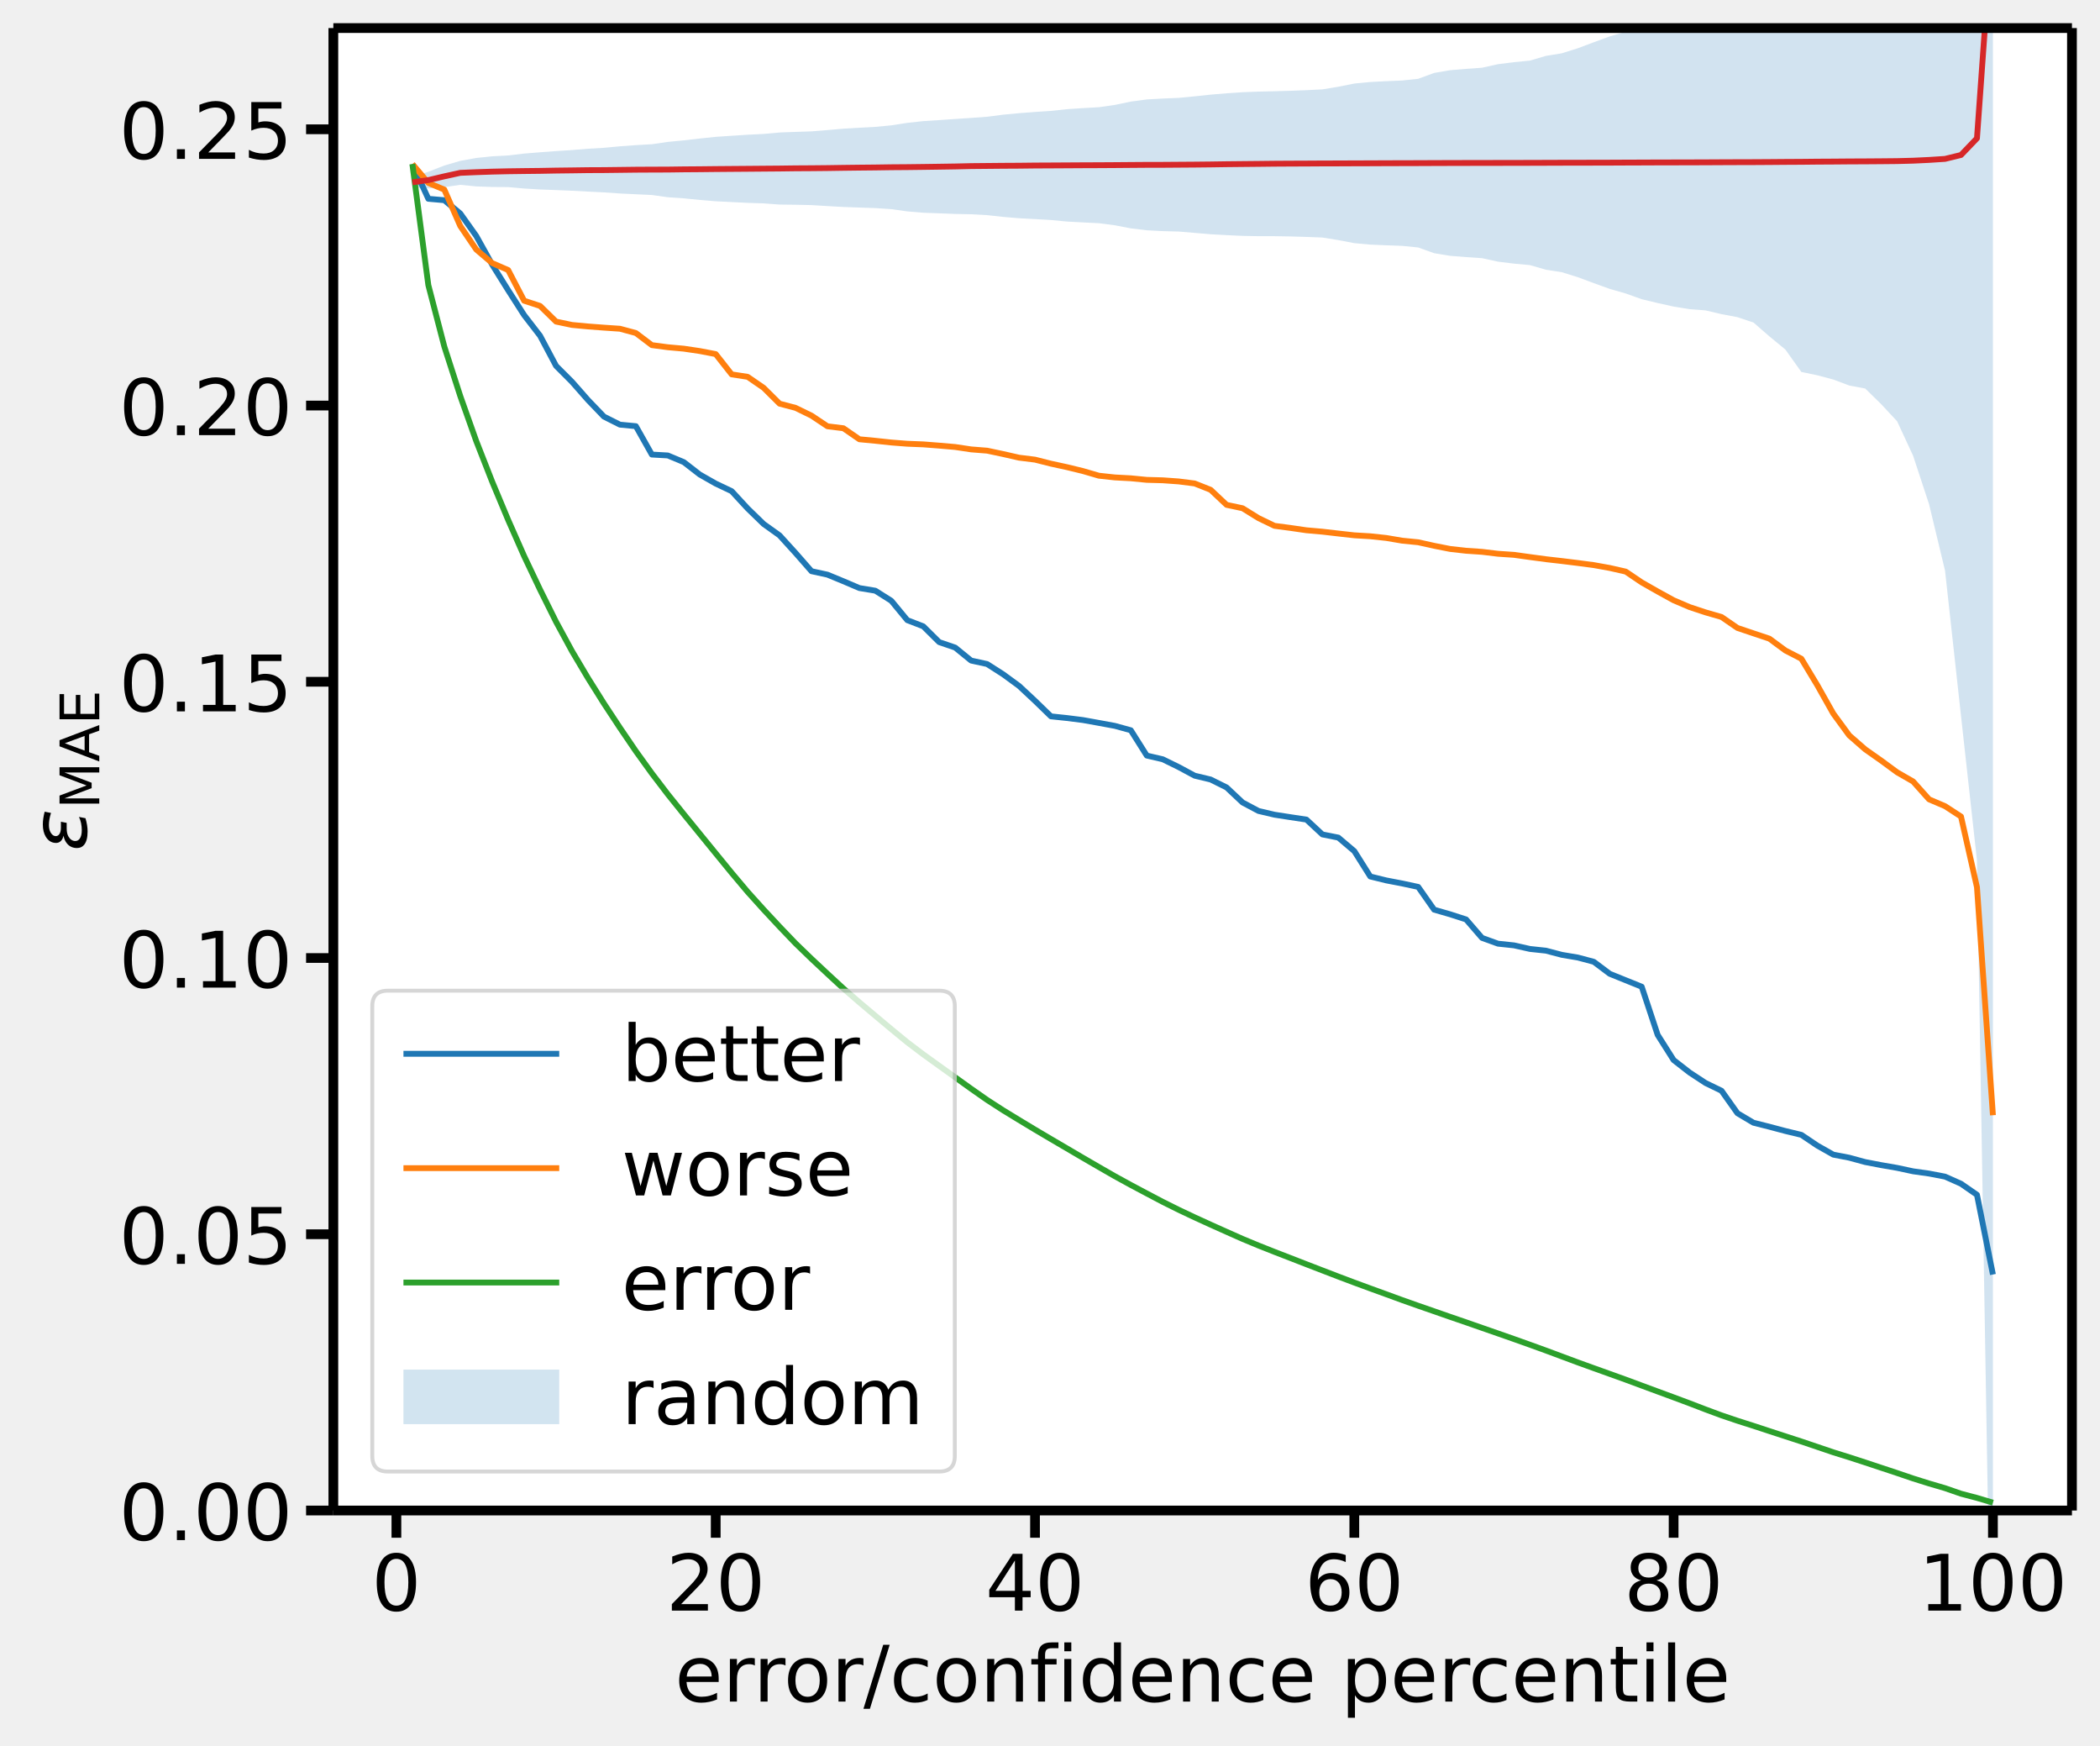
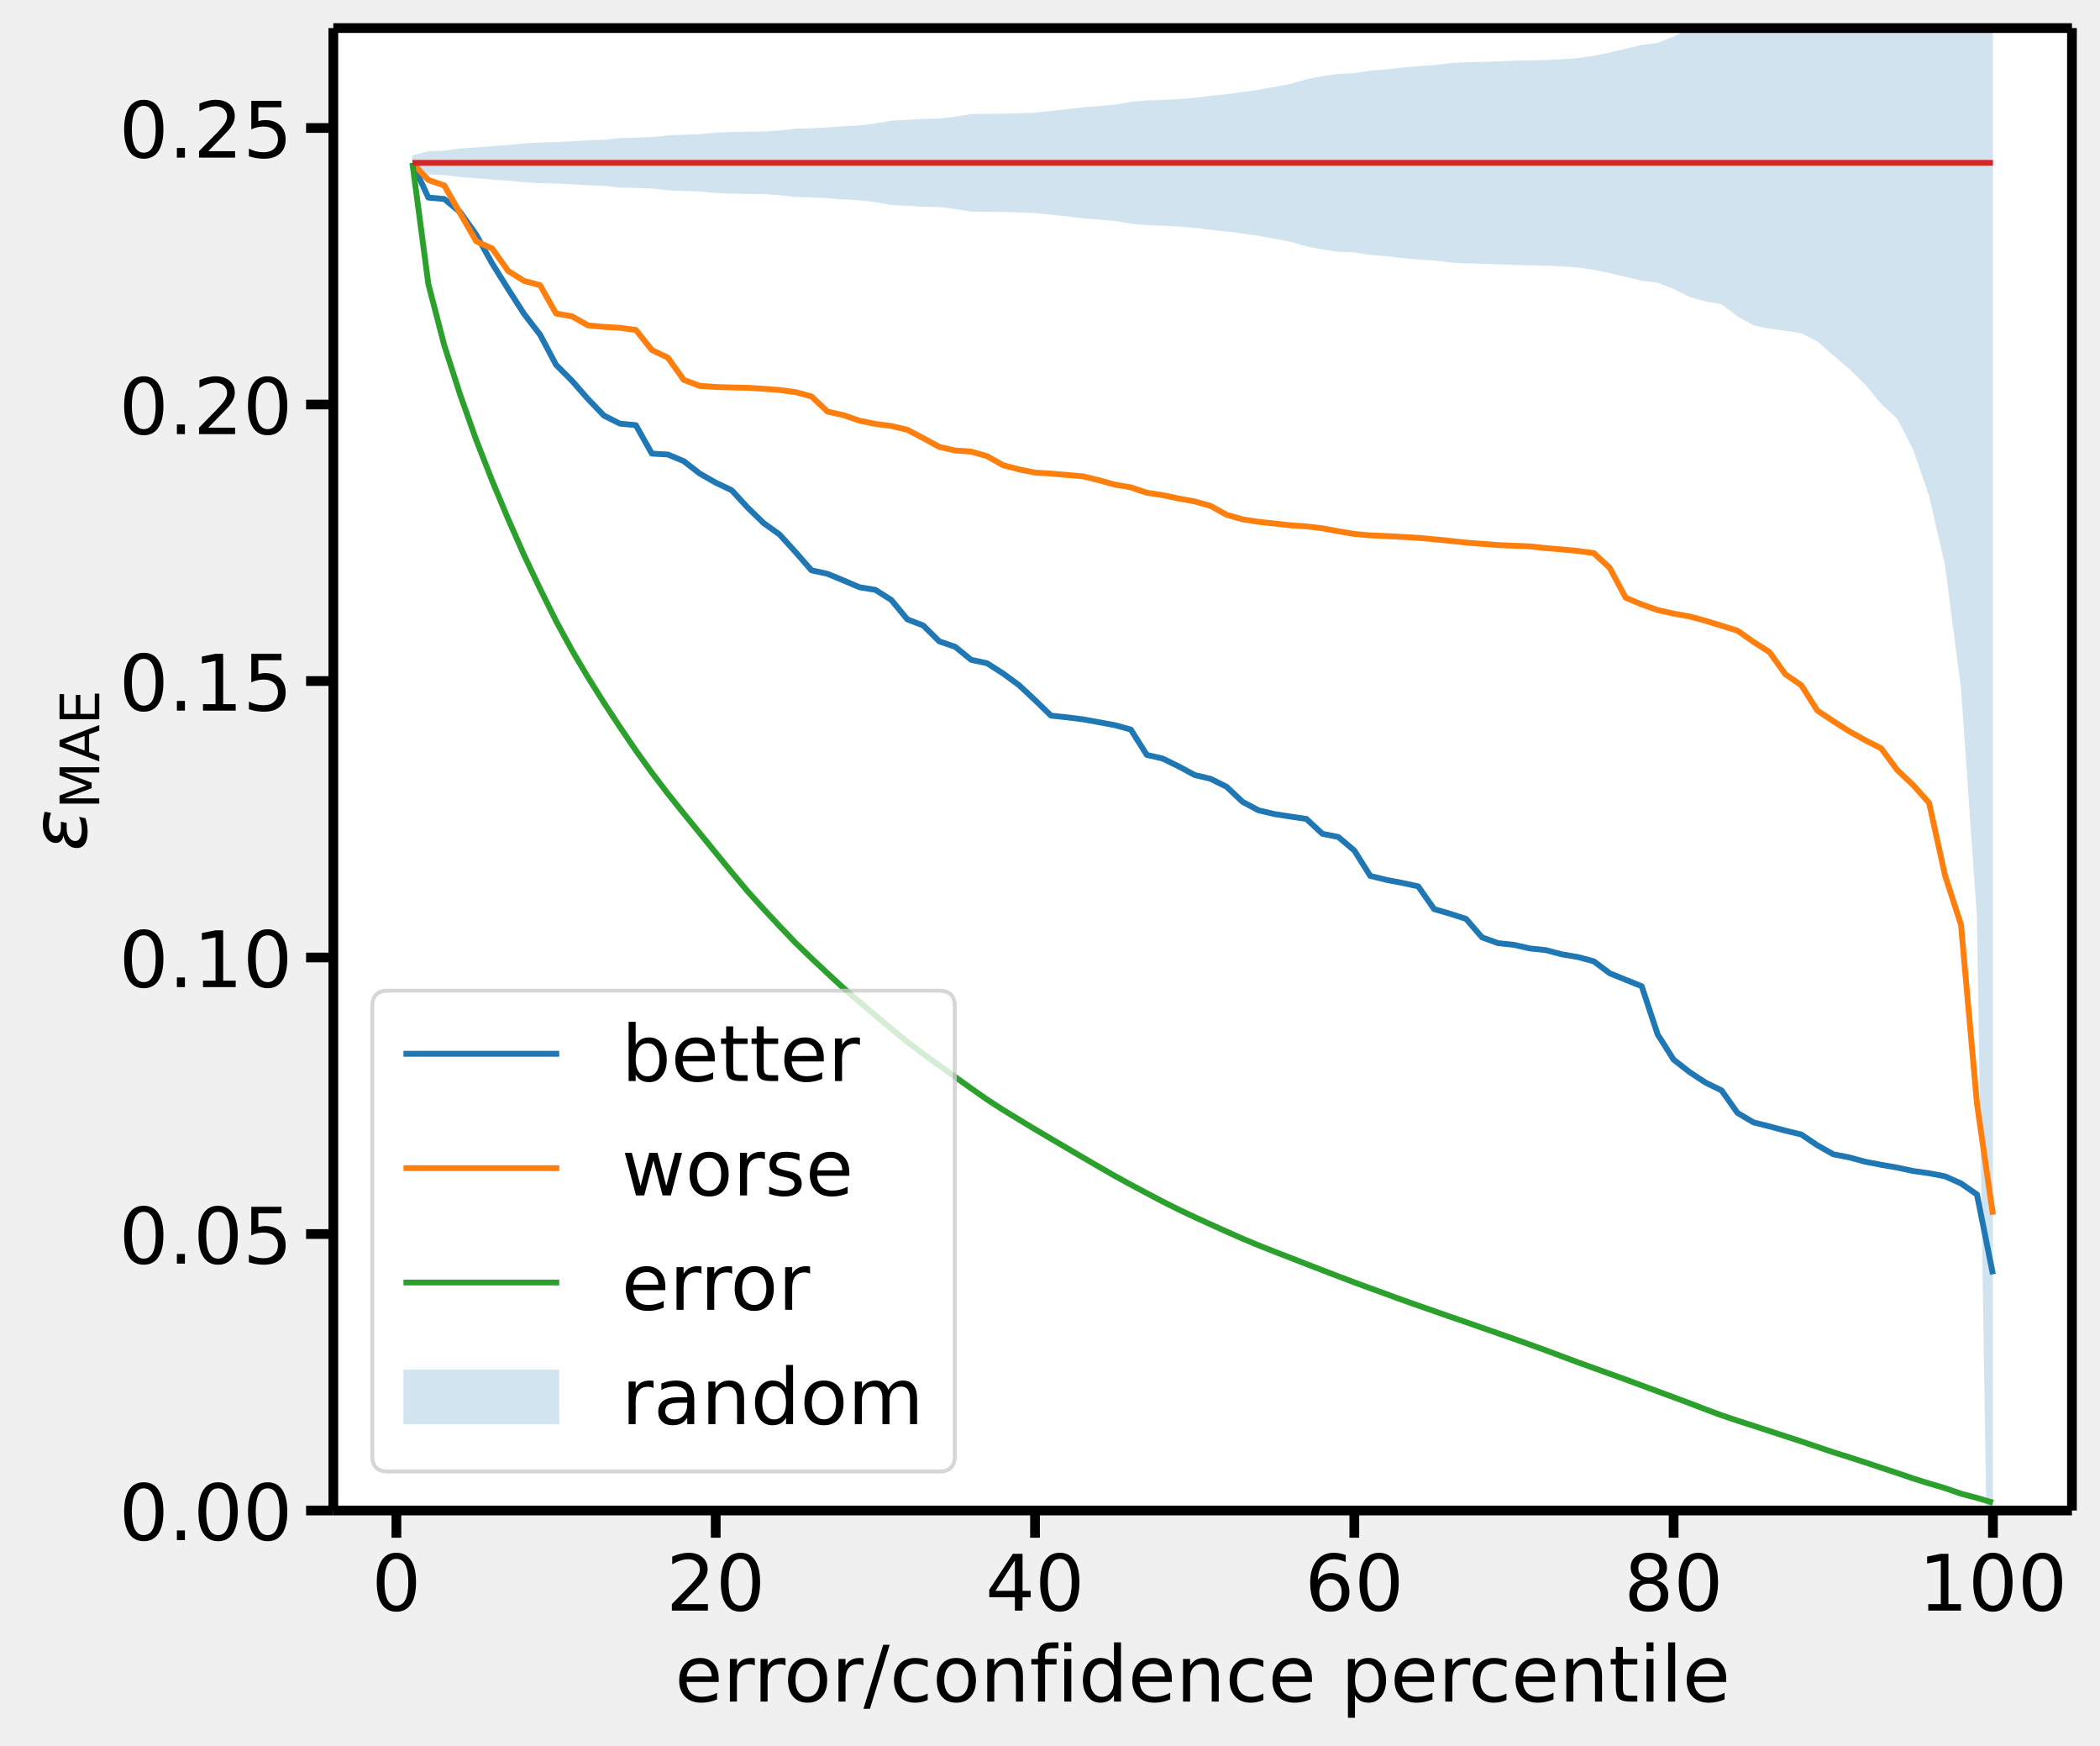
<svg xmlns="http://www.w3.org/2000/svg" xmlns:xlink="http://www.w3.org/1999/xlink" height="597.51" viewBox="0 0 539.188 448.132" width="718.917">
  <defs>
    <style>*{stroke-linecap:butt;stroke-linejoin:round}</style>
  </defs>
  <g id="figure_1">
    <path d="M0 448.132h539.188V0H0z" fill="none" id="patch_1" />
    <g id="axes_1">
      <path d="M85.588 387.72h446.4V7.2h-446.4z" fill="#fff" id="patch_2" />
-       <path clip-path="url(#p737ab58d7e)" d="M105.878 48.14v-2.71l4.1-1.34 4.099-1.605 4.099-1.19 4.1-.753 4.098-.425 4.1-.216 4.099-.481 4.099-.335 4.099-.305 4.1-.265 4.098-.337 4.1-.239 4.099-.384 4.099-.3 4.099-.234 4.1-.598 4.098-.395 4.1-.473 4.099-.429 4.099-.275 4.1-.266 4.098-.205 4.1-.37 4.099-.154 4.099-.138 4.099-.333 4.1-.356 4.098-.244 4.1-.22 4.099-.392 4.099-.638 4.099-.445 4.1-.263 4.098-.286 4.1-.273 4.099-.3 4.099-.528 4.099-.39 4.1-.311 4.098-.274 4.1-.442 4.099-.27 4.099-.234 4.099-.587 4.1-.857 4.098-.55 4.1-.23 4.099-.172 4.099-.397 4.1-.434 4.098-.346 4.1-.276 4.099-.157 4.099-.093 4.099-.116 4.1-.158 4.098-.206 4.1-.676 4.099-.821 4.099-.396 4.099-.213 4.1-.172 4.098-.434 4.1-1.508 4.099-.702 4.099-.34 4.099-.294 4.1-.91 4.098-.516 4.1-.4 4.099-1.214 4.099-.668 4.1-1.292 4.098-1.542 4.1-1.498 4.099-1.217 4.099-1.495 4.099-1.02 4.1-.923 4.098-.69 4.1-.338 4.099-1.006 4.099-.81 4.099-1.39 4.1-3.613 4.098-3.445 4.1-5.796 4.099-.943 4.099-1.133 4.099-1.602 4.1-.809 4.098-4.072 4.1-4.479 4.099-9.056 4.099-12.828 4.1-17.579 4.098-39.274 4.1-45.666 4.099-356.024V462.84l-4.1-242.001-4.099-37.1-4.099-37.274-4.1-17.042-4.098-12.439-4.1-8.843-4.099-4.399-4.099-4.015-4.099-.772-4.1-1.535-4.098-1.088-4.1-.857-4.099-5.751-4.099-3.378-4.099-3.564-4.1-1.37-4.098-.775-4.1-.962-4.099-.313-4.099-.668-4.1-.91-4.098-.984-4.1-1.466-4.099-1.178-4.099-1.48-4.099-1.522-4.1-1.282-4.098-.638-4.1-1.186-4.099-.38-4.099-.503-4.099-.897-4.1-.278-4.098-.322-4.1-.674-4.099-1.472-4.099-.41-4.099-.151-4.1-.174-4.098-.374-4.1-.782-4.099-.66-4.099-.156-4.099-.124-4.1-.067-4.098-.002-4.1-.076-4.099-.193-4.099-.226-4.1-.349-4.098-.342-4.1-.109-4.099-.218-4.099-.49-4.099-.792-4.1-.535-4.098-.204-4.1-.22-4.099-.395-4.099-.237-4.099-.217-4.1-.345-4.098-.452-4.1-.226-4.099-.082-4.099-.16-4.099-.149-4.1-.342-4.098-.577-4.1-.272-4.099-.143-4.099-.142-4.1-.232-4.098-.251-4.1-.09-4.099-.048-4.099-.304-4.099-.133-4.1-.203-4.098-.208-4.1-.336-4.099-.414-4.099-.285-4.099-.572-4.1-.19-4.098-.198-4.1-.287-4.099-.202-4.099-.22-4.099-.167-4.1-.151-4.098-.246-4.1-.37-4.099-.028-4.099-.148-4.1-.404-4.098.596-4.1.332-4.099-.23z" fill="#1f77b4" fill-opacity=".2" id="PolyCollection_1" />
+       <path clip-path="url(#p5e054cb518)" d="M105.878 43.673v-3.76l4.1-1.118 4.099-.136 4.099-.543 4.1-.272 4.098-.343 4.1-.293 4.099-.389 4.099-.255 4.099-.094 4.1-.204 4.098-.244 4.1-.127 4.099-.465 4.099-.1 4.099-.14 4.1-.434 4.098-.182 4.1-.136 4.099-.404 4.099-.154 4.1-.084 4.098-.039 4.1-.273 4.099-.454 4.099-.116 4.099-.203 4.1-.303 4.098-.222 4.1-.49 4.099-.72 4.099-.207 4.099-.243 4.1-.078 4.098-.512 4.1-.667 4.099-.055 4.099-.038 4.099-.109 4.1-.142 4.098-.454 4.1-.43 4.099-.497 4.099-.326 4.099-.36 4.1-.703 4.098-.372 4.1-.128 4.099-.22 4.099-.345 4.1-.502 4.098-.427 4.1-.525 4.099-.585 4.099-.746 4.099-.772 4.1-1.186 4.098-.808 4.1-.562 4.099-.19 4.099-.652 4.099-.333 4.1-.462 4.098-.355 4.1-.267 4.099-.506 4.099-.247 4.099-.075 4.1-.125 4.098-.172 4.1-.091 4.099-.104 4.099-.2 4.1-.269 4.098-.602 4.1-.852 4.099-.967 4.099-.97 4.099-.52 4.1-1.608 4.098-2.051 4.1-1.159 4.099-.702 4.099-3.11 4.099-2.322 4.1-.834 4.098-.575 4.1-.599 4.099-2.112 4.099-3.557 4.099-3.493 4.1-4.032 4.098-4.948 4.1-3.8L491.2-31.8l4.099-11.906 4.1-17.859 4.098-31.564 4.1-58.867 4.099-260.152v907.884l-4.1-260.152-4.099-58.867-4.099-31.565-4.1-17.859-4.098-11.906-4.1-7.917-4.099-3.8-4.099-4.947-4.099-4.032-4.1-3.493-4.098-3.558-4.1-2.112-4.099-.599-4.099-.575-4.099-.833-4.1-2.322-4.098-3.11-4.1-.703-4.099-1.159-4.099-2.051-4.1-1.607-4.098-.52-4.1-.97-4.099-.968-4.099-.851-4.099-.603-4.1-.268-4.098-.2-4.1-.104-4.099-.092-4.099-.171-4.099-.126-4.1-.075-4.098-.247-4.1-.506-4.099-.267-4.099-.355-4.099-.461-4.1-.334-4.098-.652-4.1-.19-4.099-.562-4.099-.807-4.099-1.187-4.1-.771-4.098-.747-4.1-.584-4.099-.525-4.099-.427-4.1-.503-4.098-.345-4.1-.22-4.099-.127-4.099-.373-4.099-.702-4.1-.36-4.098-.326-4.1-.498-4.099-.43-4.099-.454-4.099-.142-4.1-.109-4.098-.037-4.1-.056-4.099-.666-4.099-.512-4.099-.079-4.1-.243-4.098-.207-4.1-.72-4.099-.49-4.099-.221-4.1-.303-4.098-.204-4.1-.116-4.099-.453-4.099-.274-4.099-.039-4.1-.084-4.098-.154-4.1-.403-4.099-.137-4.099-.182-4.099-.434-4.1-.14-4.098-.1-4.1-.464-4.099-.127-4.099-.244-4.099-.205-4.1-.094-4.098-.255-4.1-.389-4.099-.293-4.099-.342-4.1-.273-4.098-.543-4.1-.136-4.099-1.117z" fill="#1f77b4" fill-opacity=".2" id="PolyCollection_1" />
      <g id="matplotlib.axis_1">
        <g id="xtick_1">
          <g id="line2d_1">
            <defs>
-               <path d="M0 0v7" id="m0d75884b06" stroke="#000" stroke-width="2.5" />
-             </defs>
-             <use x="101.779" xlink:href="#m0d75884b06" y="387.72" stroke="#000" stroke-width="2.5" />
+               <path d="M0 0v7" id="mcccfe387fc" stroke="#000" stroke-width="2.5" />
+             </defs>
+             <use x="101.779" xlink:href="#mcccfe387fc" y="387.72" stroke="#000" stroke-width="2.5" />
          </g>
          <g transform="matrix(.2 0 0 -.2 95.417 413.417)" id="text_1">
            <defs>
              <path d="M31.781 66.406q-7.61 0-11.453-7.5Q16.5 51.422 16.5 36.375q0-14.984 3.828-22.484 3.844-7.5 11.453-7.5 7.672 0 11.5 7.5 3.844 7.5 3.844 22.484 0 15.047-3.844 22.531-3.828 7.5-11.5 7.5zm0 7.813q12.266 0 18.735-9.703 6.468-9.688 6.468-28.141 0-18.406-6.468-28.11-6.47-9.687-18.735-9.687-12.25 0-18.718 9.688-6.47 9.703-6.47 28.109 0 18.453 6.47 28.14Q19.53 74.22 31.78 74.22z" id="DejaVuSans-48" />
            </defs>
            <use xlink:href="#DejaVuSans-48" />
          </g>
        </g>
        <g id="xtick_2">
-           <use x="183.763" xlink:href="#m0d75884b06" y="387.72" stroke="#000" stroke-width="2.5" id="line2d_2" />
+           <use x="183.763" xlink:href="#mcccfe387fc" y="387.72" stroke="#000" stroke-width="2.5" id="line2d_2" />
          <g transform="matrix(.2 0 0 -.2 171.038 413.417)" id="text_2">
            <defs>
              <path d="M19.188 8.297h34.421V0H7.33v8.297q5.609 5.812 15.296 15.594 9.703 9.797 12.188 12.64 4.734 5.313 6.609 9 1.89 3.688 1.89 7.25 0 5.813-4.078 9.469-4.078 3.672-10.625 3.672-4.64 0-9.797-1.61-5.14-1.609-11-4.89v9.969Q13.767 71.78 18.938 73q5.188 1.219 9.485 1.219 11.328 0 18.062-5.672 6.735-5.656 6.735-15.125 0-4.5-1.688-8.531-1.672-4.016-6.125-9.485-1.218-1.422-7.765-8.187-6.532-6.766-18.453-18.922z" id="DejaVuSans-50" />
            </defs>
            <use xlink:href="#DejaVuSans-50" />
            <use x="63.623" xlink:href="#DejaVuSans-48" />
          </g>
        </g>
        <g id="xtick_3">
-           <use x="265.746" xlink:href="#m0d75884b06" y="387.72" stroke="#000" stroke-width="2.5" id="line2d_3" />
+           <use x="265.746" xlink:href="#mcccfe387fc" y="387.72" stroke="#000" stroke-width="2.5" id="line2d_3" />
          <g transform="matrix(.2 0 0 -.2 253.021 413.417)" id="text_3">
            <defs>
              <path d="M37.797 64.313L12.89 25.39h24.906zm-2.594 8.593H47.61V25.391h10.407v-8.203H47.609V0h-9.812v17.188H4.89v9.515z" id="DejaVuSans-52" />
            </defs>
            <use xlink:href="#DejaVuSans-52" />
            <use x="63.623" xlink:href="#DejaVuSans-48" />
          </g>
        </g>
        <g id="xtick_4">
-           <use x="347.73" xlink:href="#m0d75884b06" y="387.72" stroke="#000" stroke-width="2.5" id="line2d_4" />
+           <use x="347.73" xlink:href="#mcccfe387fc" y="387.72" stroke="#000" stroke-width="2.5" id="line2d_4" />
          <g transform="matrix(.2 0 0 -.2 335.005 413.417)" id="text_4">
            <defs>
              <path d="M33.016 40.375q-6.641 0-10.532-4.547-3.875-4.531-3.875-12.437 0-7.86 3.875-12.438 3.891-4.562 10.532-4.562 6.64 0 10.515 4.562 3.875 4.578 3.875 12.438 0 7.906-3.875 12.437-3.875 4.547-10.515 4.547zm19.578 30.922v-8.984q-3.719 1.75-7.5 2.671-3.782.938-7.5.938-9.766 0-14.922-6.594-5.14-6.594-5.875-19.922 2.875 4.25 7.219 6.516 4.359 2.266 9.578 2.266 10.984 0 17.36-6.672 6.374-6.657 6.374-18.125 0-11.235-6.64-18.032-6.641-6.78-17.672-6.78-12.657 0-19.344 9.687-6.688 9.703-6.688 28.109 0 17.281 8.204 27.563 8.203 10.28 22.015 10.28 3.719 0 7.5-.734t7.89-2.187z" id="DejaVuSans-54" />
            </defs>
            <use xlink:href="#DejaVuSans-54" />
            <use x="63.623" xlink:href="#DejaVuSans-48" />
          </g>
        </g>
        <g id="xtick_5">
-           <use x="429.713" xlink:href="#m0d75884b06" y="387.72" stroke="#000" stroke-width="2.5" id="line2d_5" />
+           <use x="429.713" xlink:href="#mcccfe387fc" y="387.72" stroke="#000" stroke-width="2.5" id="line2d_5" />
          <g transform="matrix(.2 0 0 -.2 416.988 413.417)" id="text_5">
            <defs>
              <path d="M31.781 34.625q-7.031 0-11.062-3.766-4.016-3.765-4.016-10.343 0-6.594 4.016-10.36Q24.75 6.391 31.78 6.391q7.032 0 11.078 3.78 4.063 3.798 4.063 10.345 0 6.578-4.031 10.343-4.016 3.766-11.11 3.766zm-9.86 4.188q-6.343 1.562-9.89 5.906Q8.5 49.079 8.5 55.329q0 8.733 6.219 13.812 6.234 5.078 17.062 5.078 10.89 0 17.094-5.078 6.203-5.079 6.203-13.813 0-6.25-3.547-10.61-3.531-4.343-9.828-5.906 7.125-1.656 11.094-6.5 3.984-4.828 3.984-11.796 0-10.61-6.468-16.282-6.47-5.656-18.532-5.656-12.047 0-18.531 5.656-6.469 5.672-6.469 16.282 0 6.968 4 11.797 4.016 4.843 11.14 6.5zM18.314 54.39q0-5.657 3.53-8.828 3.548-3.172 9.938-3.172 6.36 0 9.938 3.172 3.593 3.171 3.593 8.828 0 5.672-3.593 8.843-3.578 3.172-9.938 3.172-6.39 0-9.937-3.172-3.532-3.172-3.532-8.843z" id="DejaVuSans-56" />
            </defs>
            <use xlink:href="#DejaVuSans-56" />
            <use x="63.623" xlink:href="#DejaVuSans-48" />
          </g>
        </g>
        <g id="xtick_6">
-           <use x="511.697" xlink:href="#m0d75884b06" y="387.72" stroke="#000" stroke-width="2.5" id="line2d_6" />
+           <use x="511.697" xlink:href="#mcccfe387fc" y="387.72" stroke="#000" stroke-width="2.5" id="line2d_6" />
          <g transform="matrix(.2 0 0 -.2 492.61 413.417)" id="text_6">
            <defs>
              <path d="M12.406 8.297h16.11v55.625l-17.532-3.516v8.985l17.438 3.515h9.86V8.296H54.39V0H12.406z" id="DejaVuSans-49" />
            </defs>
            <use xlink:href="#DejaVuSans-49" />
            <use x="63.623" xlink:href="#DejaVuSans-48" />
            <use x="127.246" xlink:href="#DejaVuSans-48" />
          </g>
        </g>
        <g transform="matrix(.2 0 0 -.2 173.286 436.773)" id="text_7">
          <defs>
            <path d="M56.203 29.594v-4.39H14.891q.593-9.282 5.593-14.142 5-4.859 13.938-4.859 5.172 0 10.031 1.266 4.86 1.265 9.656 3.812v-8.5Q49.266.734 44.187-.344 39.11-1.422 33.892-1.422q-13.094 0-20.735 7.61-7.64 7.625-7.64 20.625 0 13.421 7.25 21.296Q20.016 56 32.328 56q11.031 0 17.453-7.11 6.422-7.093 6.422-19.296zm-8.984 2.64q-.094 7.36-4.125 11.75-4.032 4.407-10.672 4.407-7.516 0-12.031-4.25-4.516-4.25-5.203-11.97z" id="DejaVuSans-101" />
            <path d="M41.11 46.297q-1.516.875-3.297 1.281Q36.03 48 33.89 48q-7.625 0-11.703-4.953-4.079-4.953-4.079-14.234V0H9.08v54.688h9.03v-8.5q2.844 4.984 7.375 7.39Q30.031 56 36.531 56q.922 0 2.047-.125 1.125-.11 2.484-.36z" id="DejaVuSans-114" />
            <path d="M30.61 48.39q-7.22 0-11.422-5.64-4.204-5.64-4.204-15.453 0-9.813 4.172-15.453 4.188-5.64 11.453-5.64 7.188 0 11.375 5.655 4.203 5.672 4.203 15.438 0 9.719-4.203 15.406-4.187 5.688-11.375 5.688zm0 7.61q11.718 0 18.406-7.625 6.703-7.61 6.703-21.078 0-13.422-6.703-21.078-6.688-7.64-18.407-7.64-11.765 0-18.437 7.64-6.656 7.656-6.656 21.078 0 13.469 6.656 21.078Q18.844 56 30.609 56z" id="DejaVuSans-111" />
            <path d="M25.39 72.906h8.297L8.297-9.28H0z" id="DejaVuSans-47" />
            <path d="M48.781 52.594v-8.407q-3.812 2.11-7.64 3.157-3.828 1.047-7.735 1.047-8.75 0-13.593-5.547-4.829-5.532-4.829-15.547 0-10.016 4.829-15.563 4.843-5.53 13.593-5.53 3.907 0 7.735 1.046 3.828 1.047 7.64 3.156V2.094Q45.016.344 40.984-.531q-4.015-.89-8.562-.89-12.36 0-19.64 7.765-7.266 7.765-7.266 20.953 0 13.375 7.343 21.031Q20.22 56 33.016 56q4.14 0 8.093-.86 3.953-.843 7.672-2.546z" id="DejaVuSans-99" />
            <path d="M54.89 33.016V0h-8.984v32.719q0 7.765-3.031 11.61-3.031 3.858-9.078 3.858-7.281 0-11.484-4.64-4.204-4.625-4.204-12.64V0H9.08v54.688h9.03v-8.5q3.235 4.937 7.594 7.374Q30.078 56 35.797 56q9.422 0 14.25-5.828 4.844-5.828 4.844-17.156z" id="DejaVuSans-110" />
            <path d="M37.11 75.984V68.5h-8.594q-4.828 0-6.72-1.953-1.874-1.953-1.874-7.031v-4.828h14.797v-6.985H19.922V0H10.89v47.703H2.297v6.984h8.594V58.5q0 9.125 4.25 13.297 4.25 4.187 13.468 4.187z" id="DejaVuSans-102" />
            <path d="M9.422 54.688h8.984V0H9.422zm0 21.296h8.984v-11.39H9.422z" id="DejaVuSans-105" />
            <path d="M45.406 46.39v29.594h8.985V0h-8.985v8.203Q42.578 3.328 38.25.953q-4.313-2.375-10.375-2.375-9.906 0-16.14 7.906-6.22 7.922-6.22 20.813 0 12.89 6.22 20.797Q17.968 56 27.874 56q6.063 0 10.375-2.375 4.328-2.36 7.156-7.234zm-30.61-19.093q0-9.906 4.079-15.547 4.078-5.64 11.203-5.64 7.125 0 11.219 5.64 4.11 5.64 4.11 15.547 0 9.906-4.11 15.547-4.094 5.64-11.219 5.64-7.125 0-11.203-5.64-4.078-5.64-4.078-15.547z" id="DejaVuSans-100" />
            <path d="M18.11 8.203v-29H9.077v75.484h9.031v-8.296q2.844 4.875 7.157 7.234Q29.594 56 35.594 56q9.968 0 16.187-7.906 6.235-7.907 6.235-20.797T51.78 6.484q-6.218-7.906-16.187-7.906-6 0-10.328 2.375-4.313 2.375-7.157 7.25zm30.578 19.094q0 9.906-4.079 15.547-4.078 5.64-11.203 5.64-7.14 0-11.218-5.64-4.079-5.64-4.079-15.547 0-9.906 4.078-15.547 4.079-5.64 11.22-5.64 7.124 0 11.202 5.64t4.078 15.547z" id="DejaVuSans-112" />
            <path d="M18.313 70.219V54.688h18.5v-6.985h-18.5V18.016q0-6.688 1.828-8.594 1.828-1.906 7.453-1.906h9.218V0h-9.218q-10.407 0-14.36 3.875-3.953 3.89-3.953 14.14v29.688H2.687v6.984h6.594V70.22z" id="DejaVuSans-116" />
            <path d="M9.422 75.984h8.984V0H9.422z" id="DejaVuSans-108" />
          </defs>
          <use xlink:href="#DejaVuSans-101" />
          <use x="61.523" xlink:href="#DejaVuSans-114" />
          <use x="100.887" xlink:href="#DejaVuSans-114" />
          <use x="139.75" xlink:href="#DejaVuSans-111" />
          <use x="200.932" xlink:href="#DejaVuSans-114" />
          <use x="242.045" xlink:href="#DejaVuSans-47" />
          <use x="275.736" xlink:href="#DejaVuSans-99" />
          <use x="330.717" xlink:href="#DejaVuSans-111" />
          <use x="391.898" xlink:href="#DejaVuSans-110" />
          <use x="455.277" xlink:href="#DejaVuSans-102" />
          <use x="490.482" xlink:href="#DejaVuSans-105" />
          <use x="518.266" xlink:href="#DejaVuSans-100" />
          <use x="581.742" xlink:href="#DejaVuSans-101" />
          <use x="643.266" xlink:href="#DejaVuSans-110" />
          <use x="706.645" xlink:href="#DejaVuSans-99" />
          <use x="761.625" xlink:href="#DejaVuSans-101" />
          <use x="823.148" xlink:href="#DejaVuSans-32" />
          <use x="854.936" xlink:href="#DejaVuSans-112" />
          <use x="918.412" xlink:href="#DejaVuSans-101" />
          <use x="979.936" xlink:href="#DejaVuSans-114" />
          <use x="1018.799" xlink:href="#DejaVuSans-99" />
          <use x="1073.779" xlink:href="#DejaVuSans-101" />
          <use x="1135.303" xlink:href="#DejaVuSans-110" />
          <use x="1198.682" xlink:href="#DejaVuSans-116" />
          <use x="1237.891" xlink:href="#DejaVuSans-105" />
          <use x="1265.674" xlink:href="#DejaVuSans-108" />
          <use x="1293.457" xlink:href="#DejaVuSans-101" />
        </g>
      </g>
      <g id="matplotlib.axis_2">
        <g id="ytick_1">
          <g id="line2d_7">
            <defs>
-               <path d="M0 0h-7" id="m286752285f" stroke="#000" stroke-width="2.5" />
-             </defs>
-             <use x="85.588" xlink:href="#m286752285f" y="387.72" stroke="#000" stroke-width="2.5" />
+               <path d="M0 0h-7" id="m2ffeeb3028" stroke="#000" stroke-width="2.5" />
+             </defs>
+             <use x="85.588" xlink:href="#m2ffeeb3028" y="387.72" stroke="#000" stroke-width="2.5" />
          </g>
          <g transform="matrix(.2 0 0 -.2 30.556 395.318)" id="text_8">
            <defs>
              <path d="M10.688 12.406H21V0H10.687z" id="DejaVuSans-46" />
            </defs>
            <use xlink:href="#DejaVuSans-48" />
            <use x="63.623" xlink:href="#DejaVuSans-46" />
            <use x="95.41" xlink:href="#DejaVuSans-48" />
            <use x="159.033" xlink:href="#DejaVuSans-48" />
          </g>
        </g>
        <g id="ytick_2">
-           <use x="85.588" xlink:href="#m286752285f" y="316.813" stroke="#000" stroke-width="2.5" id="line2d_8" />
-           <g transform="matrix(.2 0 0 -.2 30.556 324.411)" id="text_9">
+           <use x="85.588" xlink:href="#m2ffeeb3028" y="316.748" stroke="#000" stroke-width="2.5" id="line2d_8" />
+           <g transform="matrix(.2 0 0 -.2 30.556 324.347)" id="text_9">
            <defs>
              <path d="M10.797 72.906h38.719v-8.312H19.828v-17.86q2.14.735 4.281 1.094 2.157.36 4.313.36 12.203 0 19.328-6.688 7.14-6.688 7.14-18.11 0-11.765-7.328-18.296-7.328-6.516-20.656-6.516-4.593 0-9.36.781-4.75.782-9.827 2.344v9.922q4.39-2.39 9.078-3.563 4.687-1.171 9.906-1.171 8.453 0 13.375 4.437 4.938 4.438 4.938 12.063 0 7.609-4.938 12.047-4.922 4.453-13.375 4.453-3.953 0-7.89-.875-3.922-.875-8.016-2.735z" id="DejaVuSans-53" />
            </defs>
            <use xlink:href="#DejaVuSans-48" />
            <use x="63.623" xlink:href="#DejaVuSans-46" />
            <use x="95.41" xlink:href="#DejaVuSans-48" />
            <use x="159.033" xlink:href="#DejaVuSans-53" />
          </g>
        </g>
        <g id="ytick_3">
-           <use x="85.588" xlink:href="#m286752285f" y="245.906" stroke="#000" stroke-width="2.5" id="line2d_9" />
-           <g transform="matrix(.2 0 0 -.2 30.556 253.504)" id="text_10">
+           <use x="85.588" xlink:href="#m2ffeeb3028" y="245.776" stroke="#000" stroke-width="2.5" id="line2d_9" />
+           <g transform="matrix(.2 0 0 -.2 30.556 253.375)" id="text_10">
            <use xlink:href="#DejaVuSans-48" />
            <use x="63.623" xlink:href="#DejaVuSans-46" />
            <use x="95.41" xlink:href="#DejaVuSans-49" />
            <use x="159.033" xlink:href="#DejaVuSans-48" />
          </g>
        </g>
        <g id="ytick_4">
-           <use x="85.588" xlink:href="#m286752285f" y="174.999" stroke="#000" stroke-width="2.5" id="line2d_10" />
-           <g transform="matrix(.2 0 0 -.2 30.556 182.597)" id="text_11">
+           <use x="85.588" xlink:href="#m2ffeeb3028" y="174.805" stroke="#000" stroke-width="2.5" id="line2d_10" />
+           <g transform="matrix(.2 0 0 -.2 30.556 182.403)" id="text_11">
            <use xlink:href="#DejaVuSans-48" />
            <use x="63.623" xlink:href="#DejaVuSans-46" />
            <use x="95.41" xlink:href="#DejaVuSans-49" />
            <use x="159.033" xlink:href="#DejaVuSans-53" />
          </g>
        </g>
        <g id="ytick_5">
-           <use x="85.588" xlink:href="#m286752285f" y="104.092" stroke="#000" stroke-width="2.5" id="line2d_11" />
-           <g transform="matrix(.2 0 0 -.2 30.556 111.69)" id="text_12">
+           <use x="85.588" xlink:href="#m2ffeeb3028" y="103.833" stroke="#000" stroke-width="2.5" id="line2d_11" />
+           <g transform="matrix(.2 0 0 -.2 30.556 111.431)" id="text_12">
            <use xlink:href="#DejaVuSans-48" />
            <use x="63.623" xlink:href="#DejaVuSans-46" />
            <use x="95.41" xlink:href="#DejaVuSans-50" />
            <use x="159.033" xlink:href="#DejaVuSans-48" />
          </g>
        </g>
        <g id="ytick_6">
-           <use x="85.588" xlink:href="#m286752285f" y="33.185" stroke="#000" stroke-width="2.5" id="line2d_12" />
-           <g transform="matrix(.2 0 0 -.2 30.556 40.783)" id="text_13">
+           <use x="85.588" xlink:href="#m2ffeeb3028" y="32.861" stroke="#000" stroke-width="2.5" id="line2d_12" />
+           <g transform="matrix(.2 0 0 -.2 30.556 40.46)" id="text_13">
            <use xlink:href="#DejaVuSans-48" />
            <use x="63.623" xlink:href="#DejaVuSans-46" />
            <use x="95.41" xlink:href="#DejaVuSans-50" />
            <use x="159.033" xlink:href="#DejaVuSans-53" />
          </g>
        </g>
        <g transform="matrix(0 -.2 -.2 0 22.397 218.46)" id="text_14">
          <defs>
            <path d="M19.734 29.5q-5.28 1.172-7.578 4.344-1.703 2.234-1.703 5.265 0 8.297 7.906 13.141 6.25 3.813 15.828 3.813 3.704 0 7.75-.594 4.063-.578 8.594-1.75l-1.562-8.157q-4.485 1.407-8.25 2.047-3.86.641-7.313.641-5.812 0-9.625-2.25-4.593-2.688-4.593-6.594 0-2.593 2.39-4.39 2.844-2.157 8.5-2.157h7.563l-1.407-7.422H29q-6.734 0-10.688-2.484-5.375-3.375-5.375-8.64 0-3.329 2.891-5.516 3.61-2.735 10.985-2.735 4.53 0 8.875.875 4.359.922 8.156 2.735l-1.657-8.36q-4.64-1.359-8.89-2.046-4.25-.688-8.156-.688-11.61 0-17.078 4.453-4.157 3.422-4.157 9.172 0 7.766 5.469 12.547 4.047 3.578 10.36 4.75z" id="DejaVuSans-Oblique-949" />
            <path d="M9.813 72.906h14.703l18.593-49.61 18.703 49.61h14.704V0H66.89v64.016l-18.797-50h-9.907l-18.796 50V0H9.813z" id="DejaVuSans-77" />
            <path d="M34.188 63.188L20.797 26.906h26.812zm-5.579 9.718h11.188L67.578 0h-10.25l-6.64 18.703h-32.86L11.188 0H.78z" id="DejaVuSans-65" />
            <path d="M9.813 72.906h46.093v-8.312H19.672V43.016H54.39v-8.297H19.67V8.297h37.11V0H9.813z" id="DejaVuSans-69" />
          </defs>
          <use transform="translate(0 .938)" xlink:href="#DejaVuSans-Oblique-949" />
          <use transform="matrix(.7 0 0 .7 54.053 -15.469)" xlink:href="#DejaVuSans-77" />
          <use transform="matrix(.7 0 0 .7 114.448 -15.469)" xlink:href="#DejaVuSans-65" />
          <use transform="matrix(.7 0 0 .7 162.334 -15.469)" xlink:href="#DejaVuSans-69" />
        </g>
      </g>
-       <path clip-path="url(#p737ab58d7e)" d="M511.697 327.149l-4.1-20.469-4.099-2.834-4.099-1.825-4.1-.786-4.098-.577-4.1-.88-4.099-.71-4.099-.784-4.099-1.117-4.1-.791-4.098-2.319-4.1-2.758-4.099-.99-4.099-1.09-4.099-1.034-4.1-2.43-4.098-5.775-4.1-1.99-4.099-2.692-4.099-3.196-4.1-6.468-4.098-12.364-4.1-1.652-4.099-1.659-4.099-3.08-4.099-1.094-4.1-.689-4.098-1.077-4.1-.437-4.099-.922-4.099-.433-4.099-1.483-4.1-4.74-4.098-1.32-4.1-1.184-4.099-5.844-4.099-.882-4.099-.785-4.1-1.007-4.098-6.506-4.1-3.475-4.099-.818-4.099-3.807-4.099-.617-4.1-.636-4.098-.963-4.1-2.177-4.099-3.858-4.099-2.036-4.1-.983-4.098-2.206-4.1-2.008-4.099-.948-4.099-6.498-4.099-1.128-4.1-.754-4.098-.738-4.1-.517-4.099-.433-4.099-3.98-4.099-3.827-4.1-2.999-4.098-2.622-4.1-.887-4.099-3.337-4.099-1.398-4.099-4.06-4.1-1.581-4.098-4.969-4.1-2.592-4.099-.676-4.099-1.75-4.1-1.692-4.098-.889-4.1-4.679-4.099-4.508-4.099-2.934-4.099-3.98-4.1-4.443-4.098-1.942-4.1-2.332-4.099-3.18-4.099-1.71-4.099-.233-4.1-7.284-4.098-.392-4.1-2.061-4.099-4.265-4.099-4.66-4.099-4.103-4.1-7.716-4.098-5.31-4.1-6.391-4.099-6.562-4.099-7.37-4.1-5.764-4.098-3.41-4.1-.362-4.099-8.918" fill="none" stroke="#1f77b4" stroke-linecap="square" stroke-width="1.5" id="line2d_13" />
-       <path clip-path="url(#p737ab58d7e)" d="M511.697 286.262l-4.1-58.547-4.099-18.124-4.099-2.664-4.1-1.748-4.098-4.583-4.1-2.356-4.099-3.012-4.099-2.883-4.099-3.58-4.1-5.599-4.098-7.277-4.1-6.808-4.099-2.115-4.099-3.027-4.099-1.371-4.1-1.378-4.098-2.819-4.1-1.185-4.099-1.355-4.099-1.752-4.1-2.254-4.098-2.333-4.1-2.772-4.099-.93-4.099-.737-4.099-.541-4.1-.504-4.098-.468-4.1-.55-4.099-.57-4.099-.277-4.099-.494-4.1-.277-4.098-.464-4.1-.807-4.099-.911-4.099-.407-4.099-.695-4.1-.438-4.098-.244-4.1-.458-4.099-.474-4.099-.362-4.099-.598-4.1-.54-4.098-1.979-4.1-2.537-4.099-.867-4.099-3.866-4.1-1.627-4.098-.52-4.1-.294-4.099-.111-4.099-.403-4.099-.22-4.1-.445-4.098-1.196-4.1-.998-4.099-.891-4.099-1.036-4.099-.506-4.1-.935-4.098-.866-4.1-.324-4.099-.615-4.099-.354-4.099-.319-4.1-.163-4.098-.318-4.1-.44-4.099-.391-4.099-2.826-4.1-.505-4.098-2.733-4.1-1.999-4.099-1.078-4.099-4.07-4.099-2.817-4.1-.629-4.098-5.206-4.1-.784-4.099-.607-4.099-.369-4.099-.543-4.1-3.104-4.098-1.101-4.1-.278-4.099-.31-4.099-.385-4.099-.86-4.1-4.02-4.098-1.34-4.1-7.872-4.099-1.782-4.099-3.493-4.1-6.042-4.098-9.334-4.1-1.711-4.099-4.847" fill="none" stroke="#ff7f0e" stroke-linecap="square" stroke-width="1.5" id="line2d_14" />
-       <path clip-path="url(#p737ab58d7e)" d="M511.697 385.712l-4.1-1.222-4.099-1.079-4.099-1.423-4.1-1.202-4.098-1.286-4.1-1.394-4.099-1.356-4.099-1.36-4.099-1.333-4.1-1.275-4.098-1.39-4.1-1.385-4.099-1.332-4.099-1.335-4.099-1.347-4.1-1.307-4.098-1.385-4.1-1.52-4.099-1.572-4.099-1.53-4.1-1.51-4.098-1.515-4.1-1.52-4.099-1.474-4.099-1.47-4.099-1.48-4.1-1.527-4.098-1.527-4.1-1.485-4.099-1.46-4.099-1.435-4.099-1.426-4.1-1.43-4.098-1.405-4.1-1.43-4.099-1.422-4.099-1.45-4.099-1.5-4.1-1.49-4.098-1.505-4.1-1.546-4.099-1.576-4.099-1.58-4.099-1.595-4.1-1.585-4.098-1.623-4.1-1.704-4.099-1.82-4.099-1.837-4.1-1.874-4.098-1.936-4.1-2.043-4.099-2.159-4.099-2.177-4.099-2.246-4.1-2.353-4.098-2.376-4.1-2.407-4.099-2.401-4.099-2.421-4.099-2.474-4.1-2.503-4.098-2.644-4.1-2.867-4.099-2.938-4.099-2.941-4.099-2.95-4.1-3.108-4.098-3.365-4.1-3.43-4.099-3.453-4.099-3.551-4.1-3.788-4.098-3.837-4.1-3.962-4.099-4.278-4.099-4.399-4.099-4.545-4.1-4.87-4.098-5.01-4.1-5.031-4.099-5.033-4.099-5.102-4.099-5.37-4.1-5.686-4.098-6.02-4.1-6.224-4.099-6.534-4.099-6.902-4.099-7.542-4.1-8.242-4.098-8.616-4.1-9.285-4.099-9.806-4.099-10.456-4.1-11.543-4.098-12.716-4.1-15.761-4.099-31.069" fill="none" stroke="#2ca02c" stroke-linecap="square" stroke-width="1.5" id="line2d_15" />
-       <path clip-path="url(#p737ab58d7e)" d="M105.878 46.786l4.1-.556 4.099-.968 4.099-.894 4.1-.174 4.098-.139 4.1-.093 4.099-.056 4.099-.044 4.099-.077 4.1-.05 4.098-.058 4.1-.018 4.099-.049 4.099-.051 4.099-.022 4.1-.013 4.098-.055 4.1-.03 4.099-.046 4.099-.033 4.1-.032 4.098-.036 4.1-.033 4.099-.053 4.099-.024 4.099-.041 4.1-.062 4.098-.05 4.1-.04 4.099-.06 4.099-.03 4.099-.051 4.1-.058 4.098-.063 4.1-.095 4.099-.037 4.099-.038 4.099-.022 4.1-.047 4.098-.02 4.1-.023 4.099-.025 4.099-.015 4.099-.025 4.1-.033 4.098-.03 4.1-.006 4.099-.031 4.099-.028 4.1-.043 4.098-.06 4.1-.041 4.099-.04 4.099-.046 4.099-.025 4.1-.016 4.098-.025 4.1-.008 4.099-.02 4.099-.011 4.099-.02 4.1-.01 4.098-.012 4.1-.018 4.099-.014 4.099-.01 4.099-.007 4.1-.007 4.098-.006 4.1-.01 4.099-.014 4.099-.015 4.1-.005 4.098-.01 4.1-.009 4.099-.02 4.099-.014 4.099-.018 4.1-.007 4.098-.01 4.1-.013 4.099-.022 4.099-.017 4.099-.01 4.1-.025 4.098-.034 4.1-.022 4.099-.043 4.099-.022 4.099-.034 4.1-.018 4.098-.029 4.1-.04 4.099-.106 4.099-.195 4.1-.268 4.098-1 4.1-4.284L510.221-1" fill="none" stroke="#d62728" stroke-linecap="square" stroke-width="1.5" id="line2d_16" />
+       <path clip-path="url(#p5e054cb518)" d="M511.697 327.093l-4.1-20.487-4.099-2.837-4.099-1.827-4.1-.786-4.098-.577-4.1-.882-4.099-.71-4.099-.785-4.099-1.117-4.1-.793-4.098-2.32-4.1-2.76-4.099-.992-4.099-1.091-4.099-1.035-4.1-2.432-4.098-5.78-4.1-1.993-4.099-2.694-4.099-3.199-4.1-6.474-4.098-12.375-4.1-1.653-4.099-1.66-4.099-3.084-4.099-1.095-4.1-.689-4.098-1.079-4.1-.437-4.099-.922-4.099-.434-4.099-1.485-4.1-4.743-4.098-1.322-4.1-1.185-4.099-5.849-4.099-.883-4.099-.786-4.1-1.008-4.098-6.512-4.1-3.478-4.099-.818-4.099-3.811-4.099-.617-4.1-.637-4.098-.964-4.1-2.179-4.099-3.862-4.099-2.038-4.1-.983-4.098-2.208-4.1-2.01-4.099-.949-4.099-6.504-4.099-1.129-4.1-.755-4.098-.739-4.1-.516-4.099-.434-4.099-3.984-4.099-3.83-4.1-3.002-4.098-2.624-4.1-.888-4.099-3.34-4.099-1.4-4.099-4.064-4.1-1.582-4.098-4.973-4.1-2.595-4.099-.676-4.099-1.751-4.1-1.694-4.098-.89-4.1-4.683-4.099-4.513-4.099-2.936-4.099-3.984-4.1-4.446-4.098-1.945-4.1-2.333-4.099-3.183-4.099-1.713-4.099-.233-4.1-7.29-4.098-.393-4.1-2.063-4.099-4.268-4.099-4.664-4.099-4.107-4.1-7.723-4.098-5.315-4.1-6.397-4.099-6.568-4.099-7.377-4.1-5.769-4.098-3.413-4.1-.363-4.099-8.925" fill="none" stroke="#1f77b4" stroke-linecap="square" stroke-width="1.5" id="line2d_13" />
+       <path clip-path="url(#p5e054cb518)" d="M511.697 311.803l-4.1-28.53-4.099-45.922-4.099-12.654-4.1-18.62-4.098-4.571-4.1-3.883-4.099-5.534-4.099-2.085-4.099-2.284-4.1-2.611-4.098-2.724-4.1-6.48-4.099-2.824-4.099-5.704-4.099-2.613-4.1-2.885-4.098-1.262-4.1-1.27-4.099-1.115-4.099-.72-4.1-.92-4.098-1.445-4.1-1.712-4.099-7.653-4.099-3.805-4.099-.558-4.1-.385-4.098-.342-4.1-.446-4.099-.162-4.099-.17-4.099-.322-4.1-.316-4.098-.444-4.1-.403-4.099-.38-4.099-.233-4.099-.217-4.1-.18-4.098-.353-4.1-.701-4.099-.76-4.099-.484-4.099-.28-4.1-.459-4.098-.43-4.1-.649-4.099-1.16-4.099-2.276-4.1-1.157-4.098-.739-4.1-.872-4.099-.616-4.099-1.39-4.099-.693-4.1-1.135-4.098-.99-4.1-.365-4.099-.351-4.099-.247-4.099-.826-4.1-1.07-4.098-2.317-4.1-1.172-4.099-.288-4.099-.936-4.099-2.234-4.1-2.144-4.098-.979-4.1-.52-4.099-.848-4.099-1.414-4.1-.918-4.098-3.884-4.1-1.112-4.099-.541-4.099-.315-4.099-.254-4.1-.083-4.098-.125-4.1-.282-4.099-1.536-4.099-5.72-4.099-1.948-4.1-5.148-4.098-.551-4.1-.247-4.099-.373-4.099-2.323-4.099-.722-4.1-7.275-4.098-1.091-4.1-2.566-4.099-5.754-4.099-1.868-4.1-7.123-4.098-7.2-4.1-1.41-4.099-4.402" fill="none" stroke="#ff7f0e" stroke-linecap="square" stroke-width="1.5" id="line2d_14" />
+       <path clip-path="url(#p5e054cb518)" d="M511.697 385.71l-4.1-1.223-4.099-1.08-4.099-1.425-4.1-1.202-4.098-1.288-4.1-1.395-4.099-1.357-4.099-1.36-4.099-1.336-4.1-1.275-4.098-1.392-4.1-1.386-4.099-1.333-4.099-1.337-4.099-1.347-4.1-1.31-4.098-1.386-4.1-1.52-4.099-1.574-4.099-1.531-4.1-1.512-4.098-1.517-4.1-1.52-4.099-1.476-4.099-1.471-4.099-1.482-4.1-1.528-4.098-1.528-4.1-1.487-4.099-1.461-4.099-1.436-4.099-1.428-4.1-1.43-4.098-1.407-4.1-1.43-4.099-1.425-4.099-1.451-4.099-1.502-4.1-1.492-4.098-1.506-4.1-1.547-4.099-1.577-4.099-1.582-4.099-1.596-4.1-1.587-4.098-1.624-4.1-1.705-4.099-1.821-4.099-1.84-4.1-1.876-4.098-1.937-4.1-2.045-4.099-2.16-4.099-2.18-4.099-2.248-4.1-2.355-4.098-2.379-4.1-2.409-4.099-2.403-4.099-2.424-4.099-2.475-4.1-2.505-4.098-2.647-4.1-2.87-4.099-2.94-4.099-2.944-4.099-2.952-4.1-3.112-4.098-3.368-4.1-3.432-4.099-3.457-4.099-3.555-4.1-3.791-4.098-3.84-4.1-3.966-4.099-4.282-4.099-4.403-4.099-4.549-4.1-4.874-4.098-5.016-4.1-5.035-4.099-5.037-4.099-5.107-4.099-5.375-4.1-5.691-4.098-6.026-4.1-6.229-4.099-6.54-4.099-6.908-4.099-7.55-4.1-8.249-4.098-8.623-4.1-9.294-4.099-9.815-4.099-10.465-4.1-11.554-4.098-12.728-4.1-15.775-4.099-31.097" fill="none" stroke="#2ca02c" stroke-linecap="square" stroke-width="1.5" id="line2d_15" />
+       <path clip-path="url(#p5e054cb518)" d="M105.878 41.793h405.819" fill="none" stroke="#d62728" stroke-linecap="square" stroke-width="1.5" id="line2d_16" />
      <path d="M85.588 387.72V7.2" fill="none" stroke="#000" stroke-linecap="square" stroke-width="2.5" id="patch_3" />
      <path d="M531.987 387.72V7.2" fill="none" stroke="#000" stroke-linecap="square" stroke-width="2.5" id="patch_4" />
      <path d="M85.588 387.72h446.4" fill="none" stroke="#000" stroke-linecap="square" stroke-width="2.5" id="patch_5" />
      <path d="M85.588 7.2h446.4" fill="none" stroke="#000" stroke-linecap="square" stroke-width="2.5" id="patch_6" />
      <g id="legend_1">
        <path d="M99.588 377.72h141.568q4 0 4-4V258.295q0-4-4-4H99.587q-4 0-4 4V373.72q0 4 4 4z" fill="#fff" opacity=".8" stroke="#ccc" id="patch_7" />
        <path d="M103.588 270.492h40" fill="none" stroke="#1f77b4" stroke-linecap="square" stroke-width="1.5" id="line2d_17" />
        <g transform="matrix(.2 0 0 -.2 159.588 277.492)" id="text_15">
          <defs>
            <path d="M48.688 27.297q0 9.906-4.079 15.547-4.078 5.64-11.203 5.64-7.14 0-11.218-5.64-4.079-5.64-4.079-15.547 0-9.906 4.078-15.547 4.079-5.64 11.22-5.64 7.124 0 11.202 5.64t4.078 15.547zM18.108 46.39q2.844 4.875 7.157 7.234Q29.594 56 35.594 56q9.968 0 16.187-7.906 6.235-7.907 6.235-20.797T51.78 6.484q-6.218-7.906-16.187-7.906-6 0-10.328 2.375-4.313 2.375-7.157 7.25V0H9.08v75.984h9.03z" id="DejaVuSans-98" />
          </defs>
          <use xlink:href="#DejaVuSans-98" />
          <use x="63.477" xlink:href="#DejaVuSans-101" />
          <use x="125" xlink:href="#DejaVuSans-116" />
          <use x="164.209" xlink:href="#DejaVuSans-116" />
          <use x="203.418" xlink:href="#DejaVuSans-101" />
          <use x="264.941" xlink:href="#DejaVuSans-114" />
        </g>
        <path d="M103.588 299.848h40" fill="none" stroke="#ff7f0e" stroke-linecap="square" stroke-width="1.5" id="line2d_19" />
        <g transform="matrix(.2 0 0 -.2 159.588 306.848)" id="text_16">
          <defs>
            <path d="M4.203 54.688h8.985l11.234-42.672 11.172 42.672h10.593l11.235-42.672 11.187 42.672h8.985L63.28 0H52.688L40.922 44.828 29.109 0H18.5z" id="DejaVuSans-119" />
            <path d="M44.281 53.078v-8.5q-3.797 1.953-7.906 2.922-4.094.984-8.5.984-6.688 0-10.031-2.047-3.344-2.046-3.344-6.156 0-3.125 2.39-4.906 2.391-1.781 9.626-3.39l3.078-.688q9.562-2.047 13.593-5.781 4.032-3.735 4.032-10.422 0-7.625-6.032-12.078-6.03-4.438-16.578-4.438-4.39 0-9.156.86Q10.688.296 5.422 2v9.281q4.984-2.594 9.812-3.89 4.829-1.282 9.579-1.282 6.343 0 9.75 2.172 3.421 2.172 3.421 6.125 0 3.656-2.468 5.61-2.453 1.953-10.813 3.765l-3.125.735q-8.344 1.75-12.062 5.39-3.704 3.64-3.704 9.985 0 7.718 5.47 11.906Q16.75 56 26.811 56q4.97 0 9.36-.734 4.406-.72 8.11-2.188z" id="DejaVuSans-115" />
          </defs>
          <use xlink:href="#DejaVuSans-119" />
          <use x="81.787" xlink:href="#DejaVuSans-111" />
          <use x="142.969" xlink:href="#DejaVuSans-114" />
          <use x="184.082" xlink:href="#DejaVuSans-115" />
          <use x="236.182" xlink:href="#DejaVuSans-101" />
        </g>
        <path d="M103.588 329.204h40" fill="none" stroke="#2ca02c" stroke-linecap="square" stroke-width="1.5" id="line2d_21" />
        <g transform="matrix(.2 0 0 -.2 159.588 336.204)" id="text_17">
          <use xlink:href="#DejaVuSans-101" />
          <use x="61.523" xlink:href="#DejaVuSans-114" />
          <use x="100.887" xlink:href="#DejaVuSans-114" />
          <use x="139.75" xlink:href="#DejaVuSans-111" />
          <use x="200.932" xlink:href="#DejaVuSans-114" />
        </g>
        <path d="M103.588 365.56h40v-14h-40z" fill="#1f77b4" opacity=".2" id="patch_8" />
        <g transform="matrix(.2 0 0 -.2 159.588 365.56)" id="text_18">
          <defs>
            <path d="M34.281 27.484q-10.89 0-15.093-2.484-4.204-2.484-4.204-8.5 0-4.781 3.157-7.594 3.156-2.797 8.562-2.797 7.485 0 12 5.297 4.516 5.297 4.516 14.078v2zm17.922 3.72V0H43.22v8.297Q40.14 3.328 35.547.953q-4.594-2.375-11.234-2.375-8.391 0-13.36 4.719Q6 8.016 6 15.922q0 9.219 6.172 13.906 6.187 4.688 18.437 4.688h12.61v.89q0 6.203-4.078 9.594-4.078 3.39-11.453 3.39-4.688 0-9.141-1.124-4.438-1.125-8.531-3.375v8.312q4.921 1.906 9.562 2.844 4.64.953 9.031.953 11.875 0 17.735-6.156 5.86-6.14 5.86-18.64z" id="DejaVuSans-97" />
            <path d="M52 44.188q3.375 6.062 8.063 8.937Q64.75 56 71.093 56q8.548 0 13.188-5.984 4.64-5.97 4.64-17V0h-9.03v32.719q0 7.86-2.797 11.656-2.781 3.813-8.485 3.813-6.984 0-11.046-4.641-4.047-4.625-4.047-12.64V0h-9.032v32.719q0 7.906-2.78 11.687-2.782 3.782-8.595 3.782-6.89 0-10.953-4.657-4.047-4.656-4.047-12.625V0H9.08v54.688h9.03v-8.5q3.078 5.03 7.375 7.421Q29.781 56 35.687 56q5.97 0 10.141-3.031Q50 49.953 52 44.187z" id="DejaVuSans-109" />
          </defs>
          <use xlink:href="#DejaVuSans-114" />
          <use x="41.113" xlink:href="#DejaVuSans-97" />
          <use x="102.393" xlink:href="#DejaVuSans-110" />
          <use x="165.771" xlink:href="#DejaVuSans-100" />
          <use x="229.248" xlink:href="#DejaVuSans-111" />
          <use x="290.43" xlink:href="#DejaVuSans-109" />
        </g>
      </g>
    </g>
  </g>
  <defs>
-     <clipPath id="p737ab58d7e">
+     <clipPath id="p5e054cb518">
      <path d="M85.588 7.2h446.4v380.52h-446.4z" />
    </clipPath>
  </defs>
</svg>
